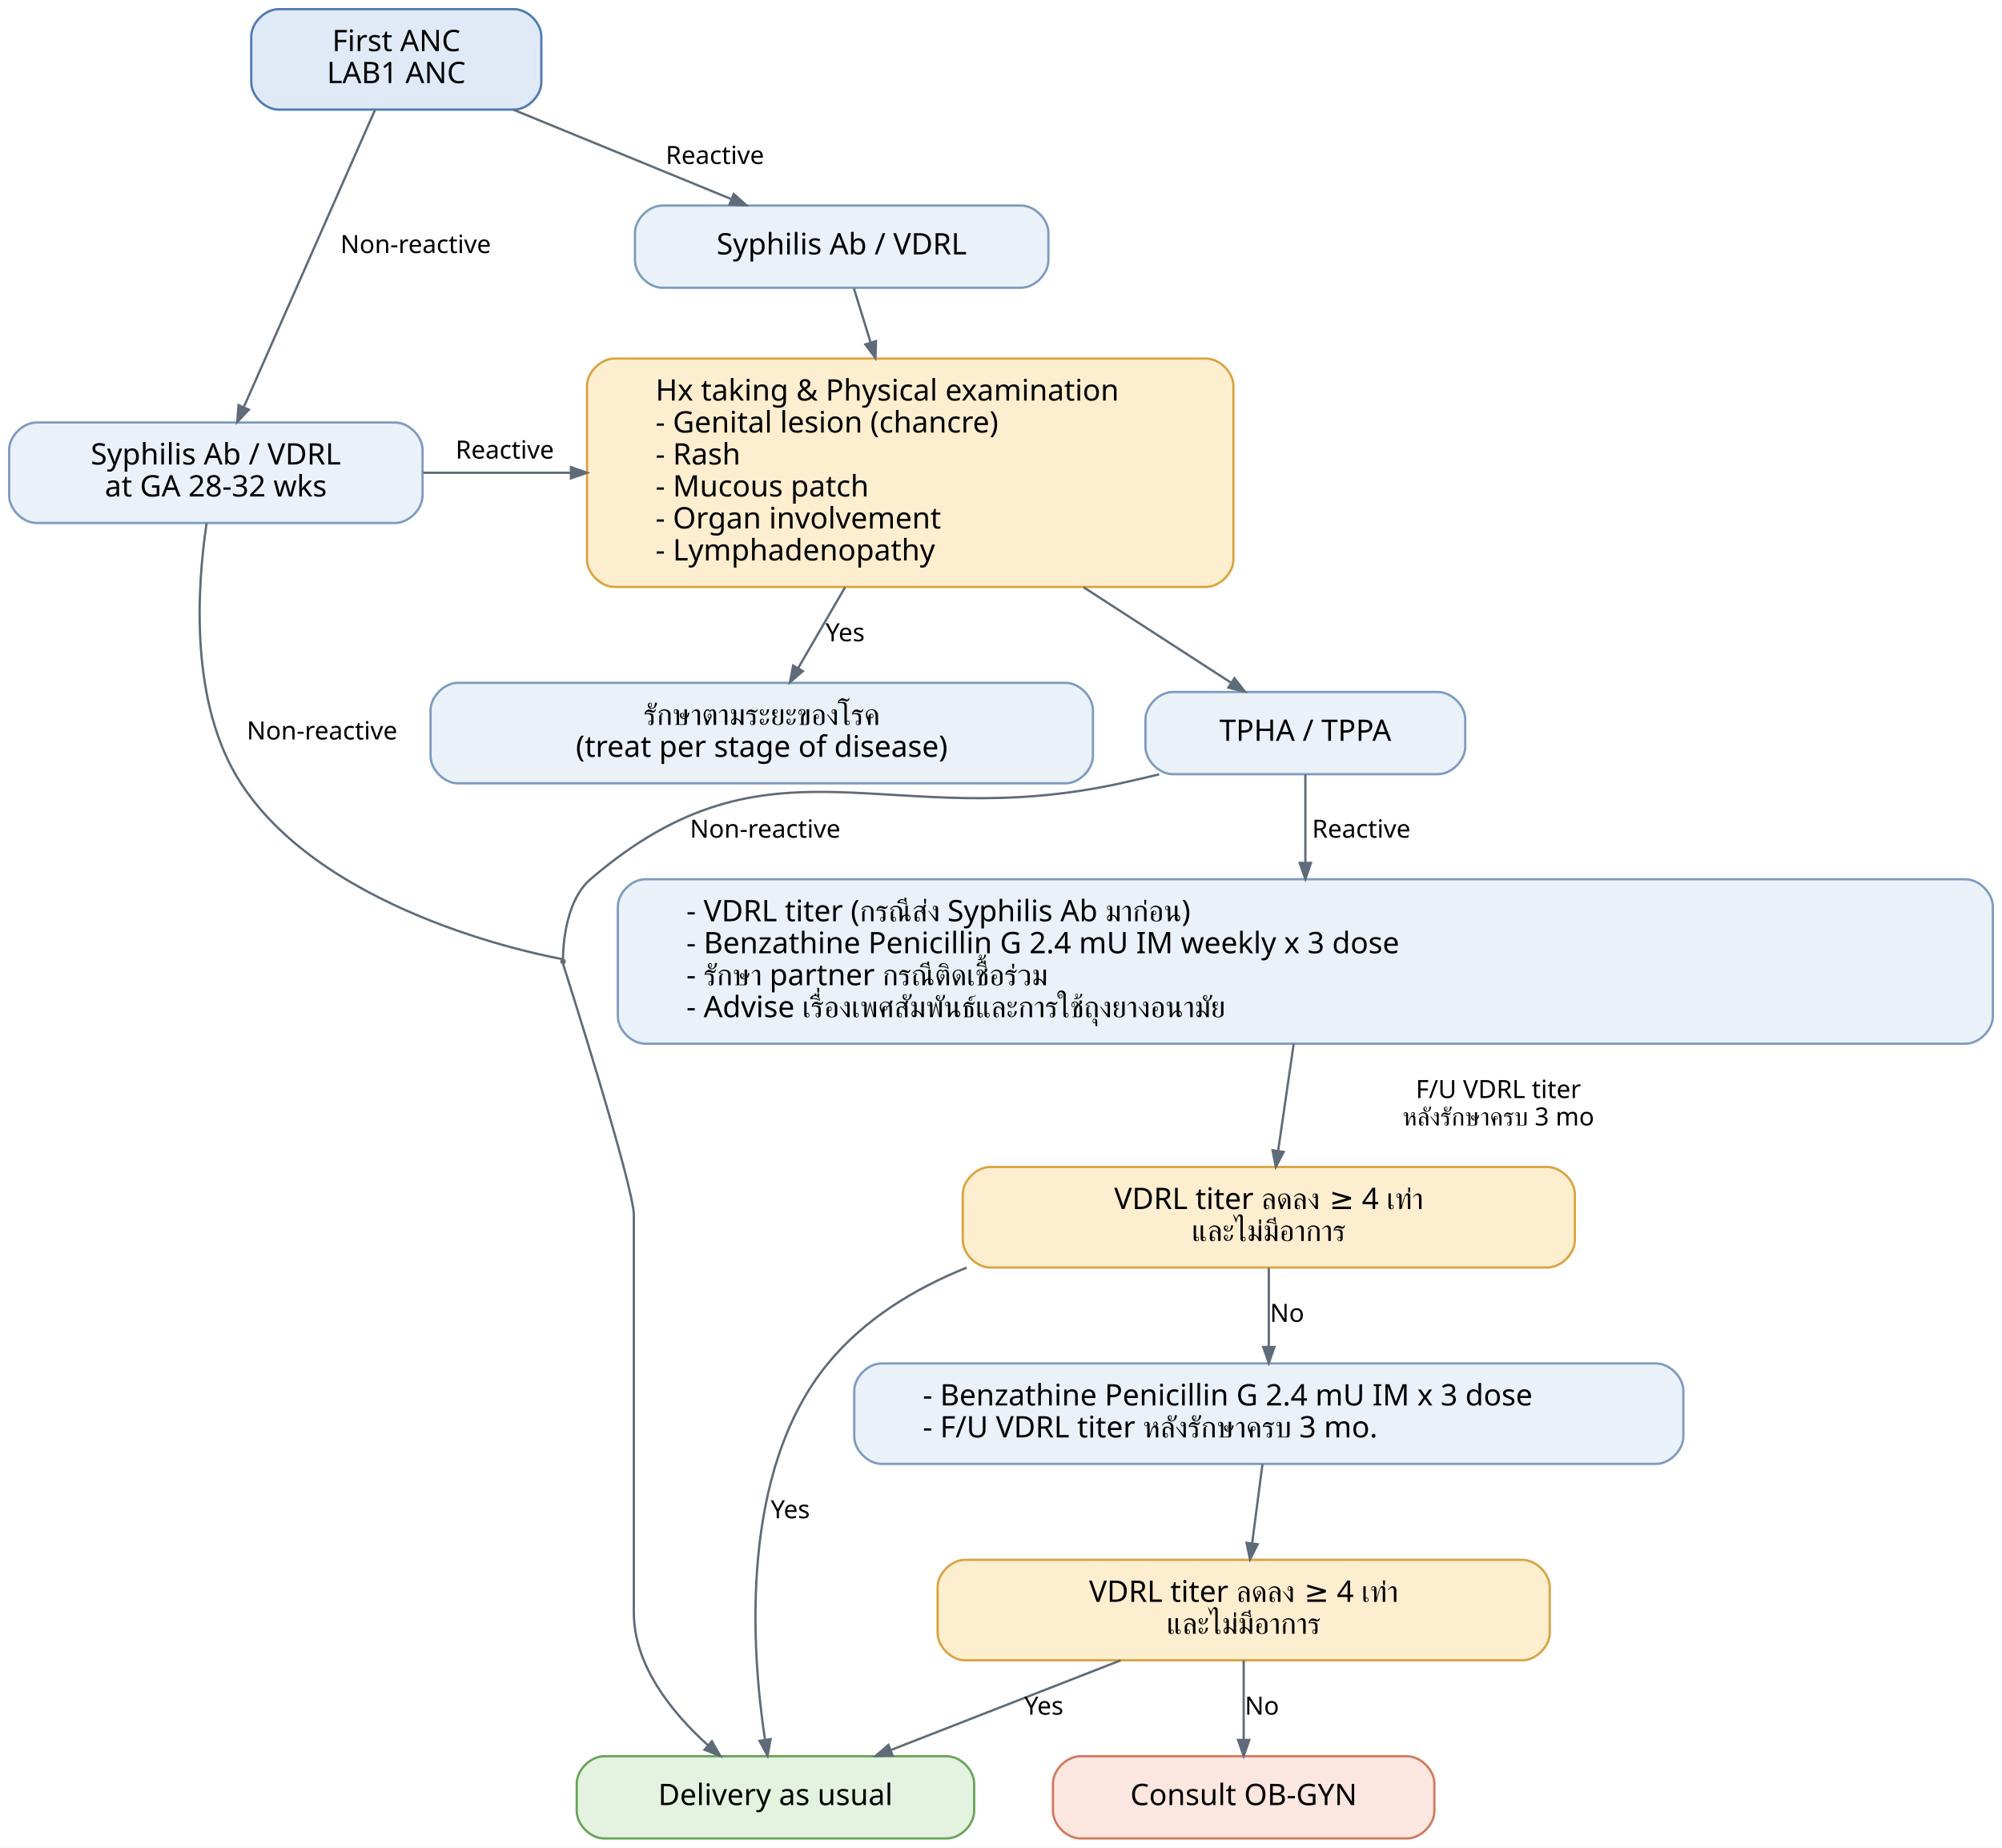
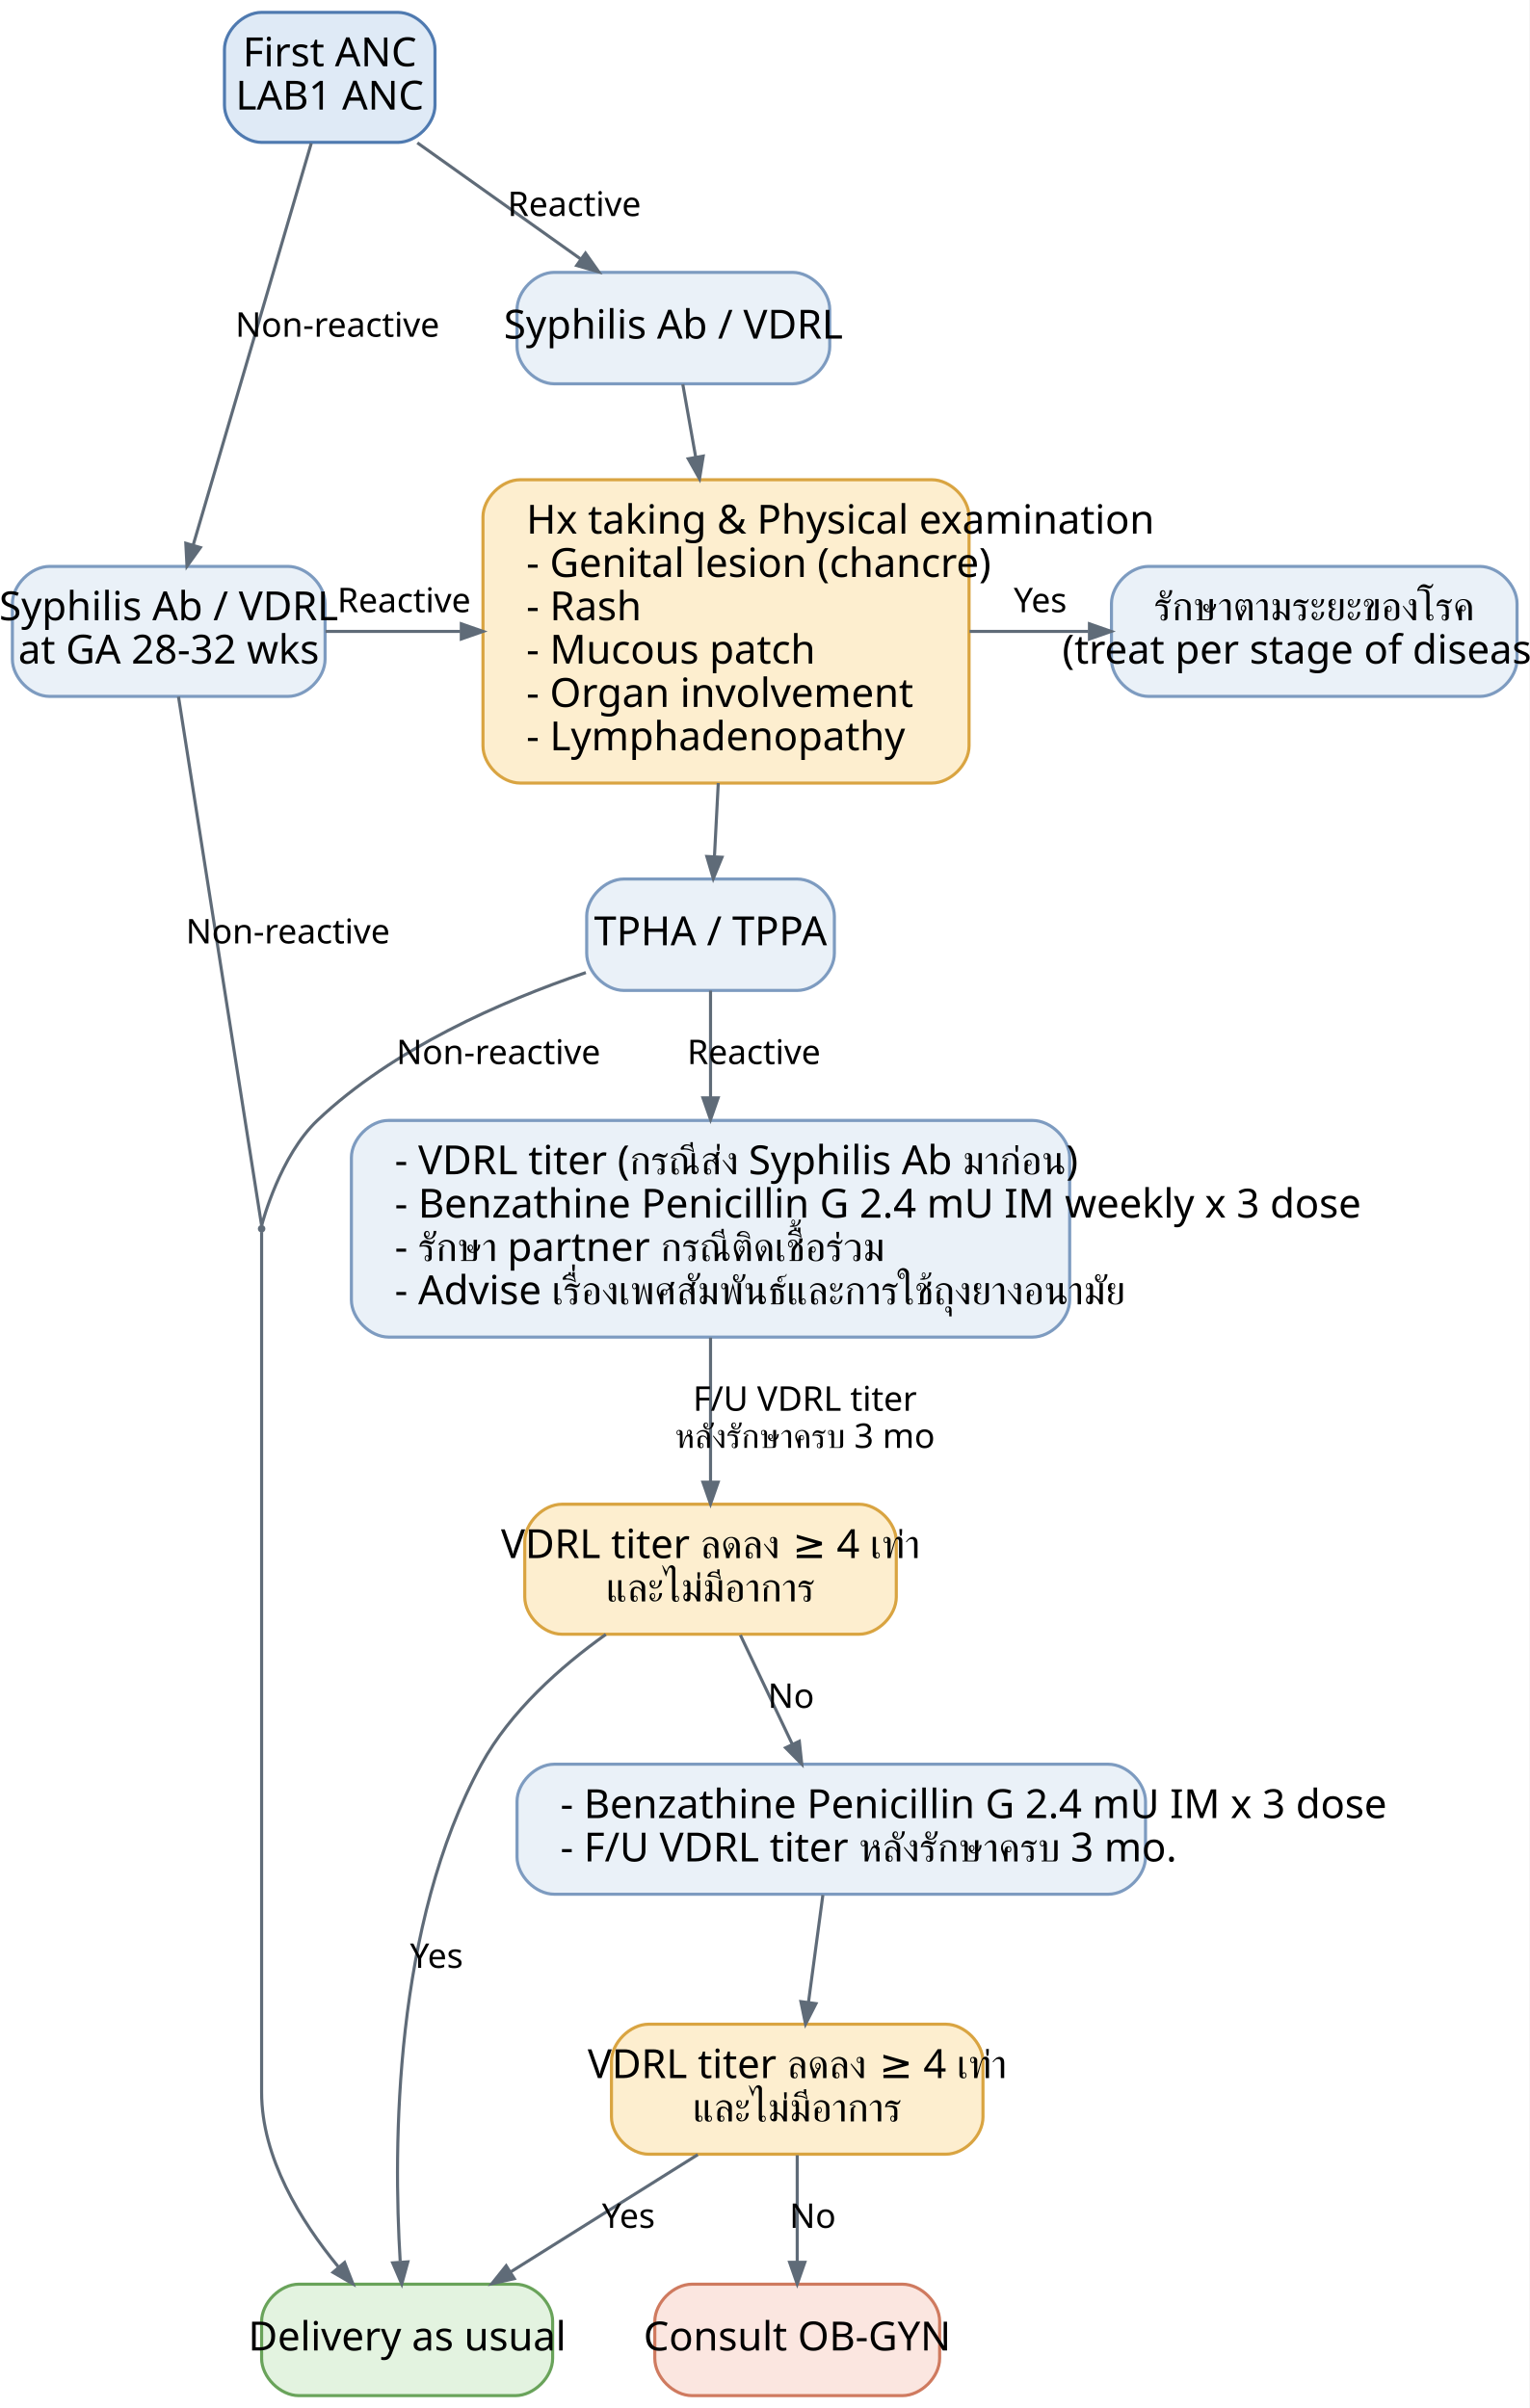
- <svg xmlns="http://www.w3.org/2000/svg" viewBox="0.00 0.00 876.50 809.00">
-   <g id="graph0" class="graph" transform="scale(1 1) rotate(0) translate(4 805)">
-     <polygon fill="white" stroke="transparent" points="-4,4 -4,-805 872.5,-805 872.5,4 -4,4" />
+ <svg xmlns="http://www.w3.org/2000/svg" viewBox="0.00 0.00 494.00 778.00">
+   <g id="graph0" class="graph" transform="scale(1 1) rotate(0) translate(4 774)">
+     <polygon fill="white" stroke="transparent" points="-4,4 -4,-774 490,-774 490,4 -4,4" />
    <g id="node1" class="node">
-       <path fill="#dfeaf6" stroke="#4f7ab0" d="M221,-801C221,-801 118,-801 118,-801 112,-801 106,-795 106,-789 106,-789 106,-769 106,-769 106,-763 112,-757 118,-757 118,-757 221,-757 221,-757 227,-757 233,-763 233,-769 233,-769 233,-789 233,-789 233,-795 227,-801 221,-801" />
-       <text text-anchor="middle" x="169.5" y="-782.6" font-family="Sarabun, 'TH Sarabun New', Tahoma, sans-serif" font-size="13.00">First ANC</text>
-       <text text-anchor="middle" x="169.5" y="-768.6" font-family="Sarabun, 'TH Sarabun New', Tahoma, sans-serif" font-size="13.00">LAB1 ANC</text>
+       <path fill="#dfeaf6" stroke="#4f7ab0" d="M124.5,-770C124.5,-770 80.5,-770 80.5,-770 74.5,-770 68.5,-764 68.5,-758 68.5,-758 68.5,-740 68.5,-740 68.5,-734 74.5,-728 80.5,-728 80.5,-728 124.5,-728 124.5,-728 130.5,-728 136.5,-734 136.5,-740 136.5,-740 136.5,-758 136.5,-758 136.5,-764 130.5,-770 124.5,-770" />
+       <text text-anchor="middle" x="102.5" y="-752.6" font-family="Sarabun, 'TH Sarabun New', Tahoma, sans-serif" font-size="13.00">First ANC</text>
+       <text text-anchor="middle" x="102.5" y="-738.6" font-family="Sarabun, 'TH Sarabun New', Tahoma, sans-serif" font-size="13.00">LAB1 ANC</text>
    </g>
    <g id="node2" class="node">
-       <path fill="#eaf1f8" stroke="#7d9bc0" d="M443,-715C443,-715 286,-715 286,-715 280,-715 274,-709 274,-703 274,-703 274,-691 274,-691 274,-685 280,-679 286,-679 286,-679 443,-679 443,-679 449,-679 455,-685 455,-691 455,-691 455,-703 455,-703 455,-709 449,-715 443,-715" />
-       <text text-anchor="middle" x="364.5" y="-693.6" font-family="Sarabun, 'TH Sarabun New', Tahoma, sans-serif" font-size="13.00">Syphilis Ab / VDRL</text>
+       <path fill="#eaf1f8" stroke="#7d9bc0" d="M252,-686C252,-686 175,-686 175,-686 169,-686 163,-680 163,-674 163,-674 163,-662 163,-662 163,-656 169,-650 175,-650 175,-650 252,-650 252,-650 258,-650 264,-656 264,-662 264,-662 264,-674 264,-674 264,-680 258,-686 252,-686" />
+       <text text-anchor="middle" x="213.5" y="-664.6" font-family="Sarabun, 'TH Sarabun New', Tahoma, sans-serif" font-size="13.00">Syphilis Ab / VDRL</text>
    </g>
    <g id="edge1" class="edge">
-       <path fill="none" stroke="#5f6b78" d="M220.73,-756.98C250.19,-744.89 286.99,-729.8 315.98,-717.91" />
-       <polygon fill="#5f6b78" stroke="#5f6b78" points="317.25,-720.03 322.79,-715.11 315.39,-715.5 317.25,-720.03" />
-       <text text-anchor="middle" x="309" y="-733.2" font-family="Sarabun, 'TH Sarabun New', Tahoma, sans-serif" font-size="11.00">Reactive</text>
+       <path fill="none" stroke="#5f6b78" d="M130.8,-727.86C146.93,-716.38 167.14,-702 183.54,-690.33" />
+       <polygon fill="#5f6b78" stroke="#5f6b78" points="185.11,-692.21 189.39,-686.16 182.27,-688.22 185.11,-692.21" />
+       <text text-anchor="middle" x="181.5" y="-704.2" font-family="Sarabun, 'TH Sarabun New', Tahoma, sans-serif" font-size="11.00">Reactive</text>
    </g>
    <g id="node3" class="node">
-       <path fill="#eaf1f8" stroke="#7d9bc0" d="M169,-620C169,-620 12,-620 12,-620 6,-620 0,-614 0,-608 0,-608 0,-588 0,-588 0,-582 6,-576 12,-576 12,-576 169,-576 169,-576 175,-576 181,-582 181,-588 181,-588 181,-608 181,-608 181,-614 175,-620 169,-620" />
-       <text text-anchor="middle" x="90.5" y="-601.6" font-family="Sarabun, 'TH Sarabun New', Tahoma, sans-serif" font-size="13.00">Syphilis Ab / VDRL</text>
-       <text text-anchor="middle" x="90.5" y="-587.6" font-family="Sarabun, 'TH Sarabun New', Tahoma, sans-serif" font-size="13.00">at GA 28-32 wks</text>
+       <path fill="#eaf1f8" stroke="#7d9bc0" d="M89,-591C89,-591 12,-591 12,-591 6,-591 0,-585 0,-579 0,-579 0,-561 0,-561 0,-555 6,-549 12,-549 12,-549 89,-549 89,-549 95,-549 101,-555 101,-561 101,-561 101,-579 101,-579 101,-585 95,-591 89,-591" />
+       <text text-anchor="middle" x="50.5" y="-573.6" font-family="Sarabun, 'TH Sarabun New', Tahoma, sans-serif" font-size="13.00">Syphilis Ab / VDRL</text>
+       <text text-anchor="middle" x="50.5" y="-559.6" font-family="Sarabun, 'TH Sarabun New', Tahoma, sans-serif" font-size="13.00">at GA 28-32 wks</text>
    </g>
    <g id="edge2" class="edge">
-       <path fill="none" stroke="#5f6b78" d="M160.13,-756.76C145.87,-724.47 118.73,-662.97 102.87,-627.04" />
-       <polygon fill="#5f6b78" stroke="#5f6b78" points="104.93,-625.62 99.86,-620.21 100.45,-627.6 104.93,-625.62" />
-       <text text-anchor="middle" x="178" y="-694.2" font-family="Sarabun, 'TH Sarabun New', Tahoma, sans-serif" font-size="11.00">Non-reactive</text>
+       <path fill="none" stroke="#5f6b78" d="M96.53,-727.7C87.13,-695.69 68.86,-633.48 58.38,-597.83" />
+       <polygon fill="#5f6b78" stroke="#5f6b78" points="60.72,-597.09 56.4,-591.07 56.02,-598.47 60.72,-597.09" />
+       <text text-anchor="middle" x="105" y="-665.2" font-family="Sarabun, 'TH Sarabun New', Tahoma, sans-serif" font-size="11.00">Non-reactive</text>
    </g>
    <g id="node4" class="node">
-       <path fill="#fdeecf" stroke="#d9a441" d="M524,-648C524,-648 265,-648 265,-648 259,-648 253,-642 253,-636 253,-636 253,-560 253,-560 253,-554 259,-548 265,-548 265,-548 524,-548 524,-548 530,-548 536,-554 536,-560 536,-560 536,-636 536,-636 536,-642 530,-648 524,-648" />
-       <text text-anchor="start" x="283" y="-629.6" font-family="Sarabun, 'TH Sarabun New', Tahoma, sans-serif" font-size="13.00">Hx taking &amp; Physical examination</text>
-       <text text-anchor="start" x="283" y="-615.6" font-family="Sarabun, 'TH Sarabun New', Tahoma, sans-serif" font-size="13.00">- Genital lesion (chancre)</text>
-       <text text-anchor="start" x="283" y="-601.6" font-family="Sarabun, 'TH Sarabun New', Tahoma, sans-serif" font-size="13.00">- Rash</text>
-       <text text-anchor="start" x="283" y="-587.6" font-family="Sarabun, 'TH Sarabun New', Tahoma, sans-serif" font-size="13.00">- Mucous patch</text>
-       <text text-anchor="start" x="283" y="-573.6" font-family="Sarabun, 'TH Sarabun New', Tahoma, sans-serif" font-size="13.00">- Organ involvement</text>
-       <text text-anchor="start" x="283" y="-559.6" font-family="Sarabun, 'TH Sarabun New', Tahoma, sans-serif" font-size="13.00">- Lymphadenopathy</text>
+       <path fill="#fdeecf" stroke="#d9a441" d="M297,-619C297,-619 164,-619 164,-619 158,-619 152,-613 152,-607 152,-607 152,-533 152,-533 152,-527 158,-521 164,-521 164,-521 297,-521 297,-521 303,-521 309,-527 309,-533 309,-533 309,-607 309,-607 309,-613 303,-619 297,-619" />
+       <text text-anchor="start" x="166" y="-601.6" font-family="Sarabun, 'TH Sarabun New', Tahoma, sans-serif" font-size="13.00">Hx taking &amp; Physical examination</text>
+       <text text-anchor="start" x="166" y="-587.6" font-family="Sarabun, 'TH Sarabun New', Tahoma, sans-serif" font-size="13.00">- Genital lesion (chancre)</text>
+       <text text-anchor="start" x="166" y="-573.6" font-family="Sarabun, 'TH Sarabun New', Tahoma, sans-serif" font-size="13.00">- Rash</text>
+       <text text-anchor="start" x="166" y="-559.6" font-family="Sarabun, 'TH Sarabun New', Tahoma, sans-serif" font-size="13.00">- Mucous patch</text>
+       <text text-anchor="start" x="166" y="-545.6" font-family="Sarabun, 'TH Sarabun New', Tahoma, sans-serif" font-size="13.00">- Organ involvement</text>
+       <text text-anchor="start" x="166" y="-531.6" font-family="Sarabun, 'TH Sarabun New', Tahoma, sans-serif" font-size="13.00">- Lymphadenopathy</text>
    </g>
    <g id="edge3" class="edge">
-       <path fill="none" stroke="#5f6b78" d="M369.86,-678.66C371.96,-671.86 374.5,-663.66 377.14,-655.13" />
-       <polygon fill="#5f6b78" stroke="#5f6b78" points="379.54,-655.65 379.27,-648.23 374.86,-654.2 379.54,-655.65" />
+       <path fill="none" stroke="#5f6b78" d="M216.54,-649.84C217.74,-643.03 219.2,-634.78 220.72,-626.23" />
+       <polygon fill="#5f6b78" stroke="#5f6b78" points="223.14,-626.64 221.94,-619.32 218.31,-625.78 223.14,-626.64" />
    </g>
    <g id="edge4" class="edge">
-       <path fill="none" stroke="#5f6b78" d="M181.3,-598C201.66,-598 223.79,-598 245.82,-598" />
-       <polygon fill="#5f6b78" stroke="#5f6b78" points="245.97,-600.45 252.97,-598 245.97,-595.55 245.97,-600.45" />
-       <text text-anchor="middle" x="217" y="-604.2" font-family="Sarabun, 'TH Sarabun New', Tahoma, sans-serif" font-size="11.00">Reactive</text>
+       <path fill="none" stroke="#5f6b78" d="M101.12,-570C114.7,-570 129.78,-570 144.69,-570" />
+       <polygon fill="#5f6b78" stroke="#5f6b78" points="145,-572.45 152,-570 145,-567.55 145,-572.45" />
+       <text text-anchor="middle" x="126.5" y="-576.2" font-family="Sarabun, 'TH Sarabun New', Tahoma, sans-serif" font-size="11.00">Reactive</text>
    </g>
    <g id="node13" class="node">
-       <ellipse fill="#5f6b78" stroke="#5f6b78" cx="242.5" cy="-384" rx="0.72" ry="0.72" />
+       <ellipse fill="#5f6b78" stroke="#5f6b78" cx="80.5" cy="-377" rx="0.72" ry="0.72" />
    </g>
    <g id="edge14" class="edge">
-       <path fill="none" stroke="#5f6b78" d="M86.45,-575.86C82.21,-547.5 78.95,-496.71 101.5,-462 139.79,-403.06 239.32,-385.55 242.43,-385.01" />
-       <text text-anchor="middle" x="137" y="-481.2" font-family="Sarabun, 'TH Sarabun New', Tahoma, sans-serif" font-size="11.00">Non-reactive</text>
+       <path fill="none" stroke="#5f6b78" d="M53.65,-548.92C61.24,-500.65 79.9,-381.79 80.49,-378.09" />
+       <text text-anchor="middle" x="89" y="-469.2" font-family="Sarabun, 'TH Sarabun New', Tahoma, sans-serif" font-size="11.00">Non-reactive</text>
    </g>
    <g id="node5" class="node">
-       <path fill="#eaf1f8" stroke="#7d9bc0" d="M462.5,-506C462.5,-506 196.5,-506 196.5,-506 190.5,-506 184.5,-500 184.5,-494 184.5,-494 184.5,-474 184.5,-474 184.5,-468 190.5,-462 196.5,-462 196.5,-462 462.5,-462 462.5,-462 468.5,-462 474.5,-468 474.5,-474 474.5,-474 474.5,-494 474.5,-494 474.5,-500 468.5,-506 462.5,-506" />
-       <text text-anchor="middle" x="329.5" y="-487.6" font-family="Sarabun, 'TH Sarabun New', Tahoma, sans-serif" font-size="13.00">รักษาตามระยะของโรค</text>
-       <text text-anchor="middle" x="329.5" y="-473.6" font-family="Sarabun, 'TH Sarabun New', Tahoma, sans-serif" font-size="13.00">(treat per stage of disease)</text>
+       <path fill="#eaf1f8" stroke="#7d9bc0" d="M474,-591C474,-591 367,-591 367,-591 361,-591 355,-585 355,-579 355,-579 355,-561 355,-561 355,-555 361,-549 367,-549 367,-549 474,-549 474,-549 480,-549 486,-555 486,-561 486,-561 486,-579 486,-579 486,-585 480,-591 474,-591" />
+       <text text-anchor="middle" x="420.5" y="-573.6" font-family="Sarabun, 'TH Sarabun New', Tahoma, sans-serif" font-size="13.00">รักษาตามระยะของโรค</text>
+       <text text-anchor="middle" x="420.5" y="-559.6" font-family="Sarabun, 'TH Sarabun New', Tahoma, sans-serif" font-size="13.00">(treat per stage of disease)</text>
    </g>
    <g id="edge5" class="edge">
-       <path fill="none" stroke="#5f6b78" d="M365.99,-547.88C358.92,-535.69 351.59,-523.06 345.37,-512.35" />
-       <polygon fill="#5f6b78" stroke="#5f6b78" points="347.49,-511.11 341.85,-506.28 343.25,-513.57 347.49,-511.11" />
-       <text text-anchor="middle" x="366" y="-524.2" font-family="Sarabun, 'TH Sarabun New', Tahoma, sans-serif" font-size="11.00">Yes</text>
+       <path fill="none" stroke="#5f6b78" d="M309.15,-570C321.87,-570 334.99,-570 347.56,-570" />
+       <polygon fill="#5f6b78" stroke="#5f6b78" points="347.89,-572.45 354.89,-570 347.89,-567.55 347.89,-572.45" />
+       <text text-anchor="middle" x="332" y="-576.2" font-family="Sarabun, 'TH Sarabun New', Tahoma, sans-serif" font-size="11.00">Yes</text>
    </g>
    <g id="node6" class="node">
-       <path fill="#eaf1f8" stroke="#7d9bc0" d="M625.5,-502C625.5,-502 509.5,-502 509.5,-502 503.5,-502 497.5,-496 497.5,-490 497.5,-490 497.5,-478 497.5,-478 497.5,-472 503.5,-466 509.5,-466 509.5,-466 625.5,-466 625.5,-466 631.5,-466 637.5,-472 637.5,-478 637.5,-478 637.5,-490 637.5,-490 637.5,-496 631.5,-502 625.5,-502" />
-       <text text-anchor="middle" x="567.5" y="-480.6" font-family="Sarabun, 'TH Sarabun New', Tahoma, sans-serif" font-size="13.00">TPHA / TPPA</text>
+       <path fill="#eaf1f8" stroke="#7d9bc0" d="M253.5,-490C253.5,-490 197.5,-490 197.5,-490 191.5,-490 185.5,-484 185.5,-478 185.5,-478 185.5,-466 185.5,-466 185.5,-460 191.5,-454 197.5,-454 197.5,-454 253.5,-454 253.5,-454 259.5,-454 265.5,-460 265.5,-466 265.5,-466 265.5,-478 265.5,-478 265.5,-484 259.5,-490 253.5,-490" />
+       <text text-anchor="middle" x="225.5" y="-468.6" font-family="Sarabun, 'TH Sarabun New', Tahoma, sans-serif" font-size="13.00">TPHA / TPPA</text>
    </g>
    <g id="edge6" class="edge">
-       <path fill="none" stroke="#5f6b78" d="M470.38,-547.88C493.06,-533.2 516.72,-517.88 535.01,-506.03" />
-       <polygon fill="#5f6b78" stroke="#5f6b78" points="536.46,-508.02 541,-502.16 533.79,-503.9 536.46,-508.02" />
+       <path fill="none" stroke="#5f6b78" d="M228,-521C227.58,-512.88 227.15,-504.75 226.78,-497.56" />
+       <polygon fill="#5f6b78" stroke="#5f6b78" points="229.2,-497.03 226.39,-490.16 224.31,-497.28 229.2,-497.03" />
    </g>
    <g id="node7" class="node">
-       <path fill="#eaf1f8" stroke="#7d9bc0" d="M856.5,-420C856.5,-420 278.5,-420 278.5,-420 272.5,-420 266.5,-414 266.5,-408 266.5,-408 266.5,-360 266.5,-360 266.5,-354 272.5,-348 278.5,-348 278.5,-348 856.5,-348 856.5,-348 862.5,-348 868.5,-354 868.5,-360 868.5,-360 868.5,-408 868.5,-408 868.5,-414 862.5,-420 856.5,-420" />
-       <text text-anchor="start" x="296.5" y="-401.6" font-family="Sarabun, 'TH Sarabun New', Tahoma, sans-serif" font-size="13.00">- VDRL titer (กรณีส่ง Syphilis Ab มาก่อน)</text>
-       <text text-anchor="start" x="296.5" y="-387.6" font-family="Sarabun, 'TH Sarabun New', Tahoma, sans-serif" font-size="13.00">- Benzathine Penicillin G 2.4 mU IM weekly x 3 dose</text>
-       <text text-anchor="start" x="296.5" y="-373.6" font-family="Sarabun, 'TH Sarabun New', Tahoma, sans-serif" font-size="13.00">- รักษา partner กรณีติดเชื้อร่วม</text>
-       <text text-anchor="start" x="296.5" y="-359.6" font-family="Sarabun, 'TH Sarabun New', Tahoma, sans-serif" font-size="13.00">- Advise เรื่องเพศสัมพันธ์และการใช้ถุงยางอนามัย</text>
+       <path fill="#eaf1f8" stroke="#7d9bc0" d="M329.5,-412C329.5,-412 121.5,-412 121.5,-412 115.5,-412 109.5,-406 109.5,-400 109.5,-400 109.5,-354 109.5,-354 109.5,-348 115.5,-342 121.5,-342 121.5,-342 329.5,-342 329.5,-342 335.5,-342 341.5,-348 341.5,-354 341.5,-354 341.5,-400 341.5,-400 341.5,-406 335.5,-412 329.5,-412" />
+       <text text-anchor="start" x="123.5" y="-394.6" font-family="Sarabun, 'TH Sarabun New', Tahoma, sans-serif" font-size="13.00">- VDRL titer (กรณีส่ง Syphilis Ab มาก่อน)</text>
+       <text text-anchor="start" x="123.5" y="-380.6" font-family="Sarabun, 'TH Sarabun New', Tahoma, sans-serif" font-size="13.00">- Benzathine Penicillin G 2.4 mU IM weekly x 3 dose</text>
+       <text text-anchor="start" x="123.5" y="-366.6" font-family="Sarabun, 'TH Sarabun New', Tahoma, sans-serif" font-size="13.00">- รักษา partner กรณีติดเชื้อร่วม</text>
+       <text text-anchor="start" x="123.5" y="-352.6" font-family="Sarabun, 'TH Sarabun New', Tahoma, sans-serif" font-size="13.00">- Advise เรื่องเพศสัมพันธ์และการใช้ถุงยางอนามัย</text>
    </g>
    <g id="edge7" class="edge">
-       <path fill="none" stroke="#5f6b78" d="M567.5,-465.93C567.5,-455.19 567.5,-440.82 567.5,-427.18" />
-       <polygon fill="#5f6b78" stroke="#5f6b78" points="569.95,-427.13 567.5,-420.13 565.05,-427.13 569.95,-427.13" />
-       <text text-anchor="middle" x="592" y="-438.2" font-family="Sarabun, 'TH Sarabun New', Tahoma, sans-serif" font-size="11.00">Reactive</text>
+       <path fill="none" stroke="#5f6b78" d="M225.5,-453.94C225.5,-444.21 225.5,-431.56 225.5,-419.38" />
+       <polygon fill="#5f6b78" stroke="#5f6b78" points="227.95,-419.29 225.5,-412.29 223.05,-419.29 227.95,-419.29" />
+       <text text-anchor="middle" x="239.5" y="-430.2" font-family="Sarabun, 'TH Sarabun New', Tahoma, sans-serif" font-size="11.00">Reactive</text>
    </g>
    <g id="edge15" class="edge">
-       <path fill="none" stroke="#5f6b78" d="M503.49,-465.94C497.76,-464.55 492.03,-463.22 486.5,-462 384.16,-439.5 333.98,-488.29 254.5,-420 242.42,-409.62 242.48,-386.5 242.5,-385.07" />
-       <text text-anchor="middle" x="331" y="-438.2" font-family="Sarabun, 'TH Sarabun New', Tahoma, sans-serif" font-size="11.00">Non-reactive</text>
+       <path fill="none" stroke="#5f6b78" d="M185.23,-459.77C158.09,-450.55 122.92,-435.18 98.5,-412 86.49,-400.6 80.86,-379.38 80.52,-378.06" />
+       <text text-anchor="middle" x="157" y="-430.2" font-family="Sarabun, 'TH Sarabun New', Tahoma, sans-serif" font-size="11.00">Non-reactive</text>
    </g>
    <g id="node8" class="node">
-       <path fill="#fdeecf" stroke="#d9a441" d="M673.5,-294C673.5,-294 429.5,-294 429.5,-294 423.5,-294 417.5,-288 417.5,-282 417.5,-282 417.5,-262 417.5,-262 417.5,-256 423.5,-250 429.5,-250 429.5,-250 673.5,-250 673.5,-250 679.5,-250 685.5,-256 685.5,-262 685.5,-262 685.5,-282 685.5,-282 685.5,-288 679.5,-294 673.5,-294" />
-       <text text-anchor="middle" x="551.5" y="-275.6" font-family="Sarabun, 'TH Sarabun New', Tahoma, sans-serif" font-size="13.00">VDRL titer ลดลง ≥ 4 เท่า</text>
-       <text text-anchor="middle" x="551.5" y="-261.6" font-family="Sarabun, 'TH Sarabun New', Tahoma, sans-serif" font-size="13.00">และไม่มีอาการ</text>
+       <path fill="#fdeecf" stroke="#d9a441" d="M273.5,-288C273.5,-288 177.5,-288 177.5,-288 171.5,-288 165.5,-282 165.5,-276 165.5,-276 165.5,-258 165.5,-258 165.5,-252 171.5,-246 177.5,-246 177.5,-246 273.5,-246 273.5,-246 279.5,-246 285.5,-252 285.5,-258 285.5,-258 285.5,-276 285.5,-276 285.5,-282 279.5,-288 273.5,-288" />
+       <text text-anchor="middle" x="225.5" y="-270.6" font-family="Sarabun, 'TH Sarabun New', Tahoma, sans-serif" font-size="13.00">VDRL titer ลดลง ≥ 4 เท่า</text>
+       <text text-anchor="middle" x="225.5" y="-256.6" font-family="Sarabun, 'TH Sarabun New', Tahoma, sans-serif" font-size="13.00">และไม่มีอาการ</text>
    </g>
    <g id="edge8" class="edge">
-       <path fill="none" stroke="#5f6b78" d="M562.39,-347.89C560.2,-332.79 557.66,-315.38 555.59,-301.15" />
-       <polygon fill="#5f6b78" stroke="#5f6b78" points="557.99,-300.6 554.56,-294.03 553.14,-301.31 557.99,-300.6" />
-       <text text-anchor="middle" x="652" y="-324.2" font-family="Sarabun, 'TH Sarabun New', Tahoma, sans-serif" font-size="11.00">F/U VDRL titer</text>
-       <text text-anchor="middle" x="652" y="-312.2" font-family="Sarabun, 'TH Sarabun New', Tahoma, sans-serif" font-size="11.00">หลังรักษาครบ 3 mo</text>
+       <path fill="none" stroke="#5f6b78" d="M225.5,-341.83C225.5,-326.78 225.5,-309.34 225.5,-295.19" />
+       <polygon fill="#5f6b78" stroke="#5f6b78" points="227.95,-295.12 225.5,-288.12 223.05,-295.12 227.95,-295.12" />
+       <text text-anchor="middle" x="256" y="-318.2" font-family="Sarabun, 'TH Sarabun New', Tahoma, sans-serif" font-size="11.00">F/U VDRL titer</text>
+       <text text-anchor="middle" x="256" y="-306.2" font-family="Sarabun, 'TH Sarabun New', Tahoma, sans-serif" font-size="11.00">หลังรักษาครบ 3 mo</text>
    </g>
    <g id="node9" class="node">
-       <path fill="#eaf1f8" stroke="#7d9bc0" d="M721,-208C721,-208 382,-208 382,-208 376,-208 370,-202 370,-196 370,-196 370,-176 370,-176 370,-170 376,-164 382,-164 382,-164 721,-164 721,-164 727,-164 733,-170 733,-176 733,-176 733,-196 733,-196 733,-202 727,-208 721,-208" />
-       <text text-anchor="start" x="400" y="-189.6" font-family="Sarabun, 'TH Sarabun New', Tahoma, sans-serif" font-size="13.00">- Benzathine Penicillin G 2.4 mU IM x 3 dose</text>
-       <text text-anchor="start" x="400" y="-175.6" font-family="Sarabun, 'TH Sarabun New', Tahoma, sans-serif" font-size="13.00">- F/U VDRL titer หลังรักษาครบ 3 mo.</text>
+       <path fill="#eaf1f8" stroke="#7d9bc0" d="M354,-204C354,-204 175,-204 175,-204 169,-204 163,-198 163,-192 163,-192 163,-174 163,-174 163,-168 169,-162 175,-162 175,-162 354,-162 354,-162 360,-162 366,-168 366,-174 366,-174 366,-192 366,-192 366,-198 360,-204 354,-204" />
+       <text text-anchor="start" x="177" y="-186.6" font-family="Sarabun, 'TH Sarabun New', Tahoma, sans-serif" font-size="13.00">- Benzathine Penicillin G 2.4 mU IM x 3 dose</text>
+       <text text-anchor="start" x="177" y="-172.6" font-family="Sarabun, 'TH Sarabun New', Tahoma, sans-serif" font-size="13.00">- F/U VDRL titer หลังรักษาครบ 3 mo.</text>
    </g>
    <g id="edge10" class="edge">
-       <path fill="none" stroke="#5f6b78" d="M551.5,-249.8C551.5,-239.36 551.5,-226.62 551.5,-215.34" />
-       <polygon fill="#5f6b78" stroke="#5f6b78" points="553.95,-215.19 551.5,-208.19 549.05,-215.19 553.95,-215.19" />
-       <text text-anchor="middle" x="559.5" y="-226.2" font-family="Sarabun, 'TH Sarabun New', Tahoma, sans-serif" font-size="11.00">No</text>
+       <path fill="none" stroke="#5f6b78" d="M235.14,-245.73C240.19,-235.11 246.45,-221.96 251.88,-210.53" />
+       <polygon fill="#5f6b78" stroke="#5f6b78" points="254.18,-211.41 254.97,-204.04 249.75,-209.31 254.18,-211.41" />
+       <text text-anchor="middle" x="251.5" y="-222.2" font-family="Sarabun, 'TH Sarabun New', Tahoma, sans-serif" font-size="11.00">No</text>
    </g>
    <g id="node11" class="node">
-       <path fill="#e3f3e0" stroke="#69a35a" d="M410.5,-36C410.5,-36 260.5,-36 260.5,-36 254.5,-36 248.5,-30 248.5,-24 248.5,-24 248.5,-12 248.5,-12 248.5,-6 254.5,0 260.5,0 260.5,0 410.5,0 410.5,0 416.5,0 422.5,-6 422.5,-12 422.5,-12 422.5,-24 422.5,-24 422.5,-30 416.5,-36 410.5,-36" />
-       <text text-anchor="middle" x="335.5" y="-14.6" font-family="Sarabun, 'TH Sarabun New', Tahoma, sans-serif" font-size="13.00">Delivery as usual</text>
+       <path fill="#e3f3e0" stroke="#69a35a" d="M162.5,-36C162.5,-36 92.5,-36 92.5,-36 86.5,-36 80.5,-30 80.5,-24 80.5,-24 80.5,-12 80.5,-12 80.5,-6 86.5,0 92.5,0 92.5,0 162.5,0 162.5,0 168.5,0 174.5,-6 174.5,-12 174.5,-12 174.5,-24 174.5,-24 174.5,-30 168.5,-36 162.5,-36" />
+       <text text-anchor="middle" x="127.5" y="-14.6" font-family="Sarabun, 'TH Sarabun New', Tahoma, sans-serif" font-size="13.00">Delivery as usual</text>
    </g>
    <g id="edge9" class="edge">
-       <path fill="none" stroke="#5f6b78" d="M419.21,-249.94C396.01,-240.59 374.28,-227.19 358.5,-208 319.63,-160.73 324.95,-82.97 330.88,-43.55" />
-       <polygon fill="#5f6b78" stroke="#5f6b78" points="333.37,-43.5 332.06,-36.2 328.53,-42.72 333.37,-43.5" />
-       <text text-anchor="middle" x="342" y="-140.2" font-family="Sarabun, 'TH Sarabun New', Tahoma, sans-serif" font-size="11.00">Yes</text>
+       <path fill="none" stroke="#5f6b78" d="M191.69,-245.95C176.91,-235.38 160.84,-221.05 151.5,-204 123.17,-152.29 123,-80.57 125.26,-43.45" />
+       <polygon fill="#5f6b78" stroke="#5f6b78" points="127.73,-43.22 125.77,-36.07 122.84,-42.89 127.73,-43.22" />
+       <text text-anchor="middle" x="137" y="-138.2" font-family="Sarabun, 'TH Sarabun New', Tahoma, sans-serif" font-size="11.00">Yes</text>
    </g>
    <g id="node10" class="node">
-       <path fill="#fdeecf" stroke="#d9a441" d="M662.5,-122C662.5,-122 418.5,-122 418.5,-122 412.5,-122 406.5,-116 406.5,-110 406.5,-110 406.5,-90 406.5,-90 406.5,-84 412.5,-78 418.5,-78 418.5,-78 662.5,-78 662.5,-78 668.5,-78 674.5,-84 674.5,-90 674.5,-90 674.5,-110 674.5,-110 674.5,-116 668.5,-122 662.5,-122" />
-       <text text-anchor="middle" x="540.5" y="-103.6" font-family="Sarabun, 'TH Sarabun New', Tahoma, sans-serif" font-size="13.00">VDRL titer ลดลง ≥ 4 เท่า</text>
-       <text text-anchor="middle" x="540.5" y="-89.6" font-family="Sarabun, 'TH Sarabun New', Tahoma, sans-serif" font-size="13.00">และไม่มีอาการ</text>
+       <path fill="#fdeecf" stroke="#d9a441" d="M301.5,-120C301.5,-120 205.5,-120 205.5,-120 199.5,-120 193.5,-114 193.5,-108 193.5,-108 193.5,-90 193.5,-90 193.5,-84 199.5,-78 205.5,-78 205.5,-78 301.5,-78 301.5,-78 307.5,-78 313.5,-84 313.5,-90 313.5,-90 313.5,-108 313.5,-108 313.5,-114 307.5,-120 301.5,-120" />
+       <text text-anchor="middle" x="253.5" y="-102.6" font-family="Sarabun, 'TH Sarabun New', Tahoma, sans-serif" font-size="13.00">VDRL titer ลดลง ≥ 4 เท่า</text>
+       <text text-anchor="middle" x="253.5" y="-88.6" font-family="Sarabun, 'TH Sarabun New', Tahoma, sans-serif" font-size="13.00">และไม่มีอาการ</text>
    </g>
    <g id="edge11" class="edge">
-       <path fill="none" stroke="#5f6b78" d="M548.72,-163.8C547.36,-153.36 545.69,-140.62 544.21,-129.34" />
-       <polygon fill="#5f6b78" stroke="#5f6b78" points="546.61,-128.81 543.27,-122.19 541.75,-129.45 546.61,-128.81" />
+       <path fill="none" stroke="#5f6b78" d="M261.78,-161.73C260.38,-151.3 258.66,-138.45 257.15,-127.18" />
+       <polygon fill="#5f6b78" stroke="#5f6b78" points="259.55,-126.65 256.19,-120.04 254.69,-127.3 259.55,-126.65" />
    </g>
    <g id="edge12" class="edge">
-       <path fill="none" stroke="#5f6b78" d="M486.64,-77.98C455.54,-65.84 416.66,-50.67 386.12,-38.76" />
-       <polygon fill="#5f6b78" stroke="#5f6b78" points="386.76,-36.37 379.34,-36.11 384.97,-40.94 386.76,-36.37" />
-       <text text-anchor="middle" x="453" y="-54.2" font-family="Sarabun, 'TH Sarabun New', Tahoma, sans-serif" font-size="11.00">Yes</text>
+       <path fill="none" stroke="#5f6b78" d="M221.38,-77.86C202.91,-66.28 179.73,-51.75 161.02,-40.02" />
+       <polygon fill="#5f6b78" stroke="#5f6b78" points="162.1,-37.8 154.87,-36.16 159.49,-41.95 162.1,-37.8" />
+       <text text-anchor="middle" x="199" y="-54.2" font-family="Sarabun, 'TH Sarabun New', Tahoma, sans-serif" font-size="11.00">Yes</text>
    </g>
    <g id="node12" class="node">
-       <path fill="#fbe6e0" stroke="#cf7a5f" d="M612,-36C612,-36 469,-36 469,-36 463,-36 457,-30 457,-24 457,-24 457,-12 457,-12 457,-6 463,0 469,0 469,0 612,0 612,0 618,0 624,-6 624,-12 624,-12 624,-24 624,-24 624,-30 618,-36 612,-36" />
-       <text text-anchor="middle" x="540.5" y="-14.6" font-family="Sarabun, 'TH Sarabun New', Tahoma, sans-serif" font-size="13.00">Consult OB-GYN</text>
+       <path fill="#fbe6e0" stroke="#cf7a5f" d="M287.5,-36C287.5,-36 219.5,-36 219.5,-36 213.5,-36 207.5,-30 207.5,-24 207.5,-24 207.5,-12 207.5,-12 207.5,-6 213.5,0 219.5,0 219.5,0 287.5,0 287.5,0 293.5,0 299.5,-6 299.5,-12 299.5,-12 299.5,-24 299.5,-24 299.5,-30 293.5,-36 287.5,-36" />
+       <text text-anchor="middle" x="253.5" y="-14.6" font-family="Sarabun, 'TH Sarabun New', Tahoma, sans-serif" font-size="13.00">Consult OB-GYN</text>
    </g>
    <g id="edge13" class="edge">
-       <path fill="none" stroke="#5f6b78" d="M540.5,-77.98C540.5,-67.37 540.5,-54.45 540.5,-43.4" />
-       <polygon fill="#5f6b78" stroke="#5f6b78" points="542.95,-43.11 540.5,-36.11 538.05,-43.11 542.95,-43.11" />
-       <text text-anchor="middle" x="548.5" y="-54.2" font-family="Sarabun, 'TH Sarabun New', Tahoma, sans-serif" font-size="11.00">No</text>
+       <path fill="none" stroke="#5f6b78" d="M253.5,-77.66C253.5,-67.18 253.5,-54.33 253.5,-43.34" />
+       <polygon fill="#5f6b78" stroke="#5f6b78" points="255.95,-43.07 253.5,-36.07 251.05,-43.07 255.95,-43.07" />
+       <text text-anchor="middle" x="258.5" y="-54.2" font-family="Sarabun, 'TH Sarabun New', Tahoma, sans-serif" font-size="11.00">No</text>
    </g>
    <g id="edge16" class="edge">
-       <path fill="none" stroke="#5f6b78" d="M242.52,-382.93C243.46,-379.98 273.5,-285.5 273.5,-273 273.5,-273 273.5,-273 273.5,-99 273.5,-75.79 290,-55.24 305.98,-40.78" />
-       <polygon fill="#5f6b78" stroke="#5f6b78" points="307.67,-42.55 311.35,-36.11 304.46,-38.85 307.67,-42.55" />
+       <path fill="none" stroke="#5f6b78" d="M80.5,-375.96C80.5,-374.13 80.5,-315.25 80.5,-268 80.5,-268 80.5,-268 80.5,-98 80.5,-76.87 93.08,-56.46 105.22,-41.68" />
+       <polygon fill="#5f6b78" stroke="#5f6b78" points="107.3,-43.01 110,-36.1 103.58,-39.82 107.3,-43.01" />
    </g>
  </g>
</svg>
